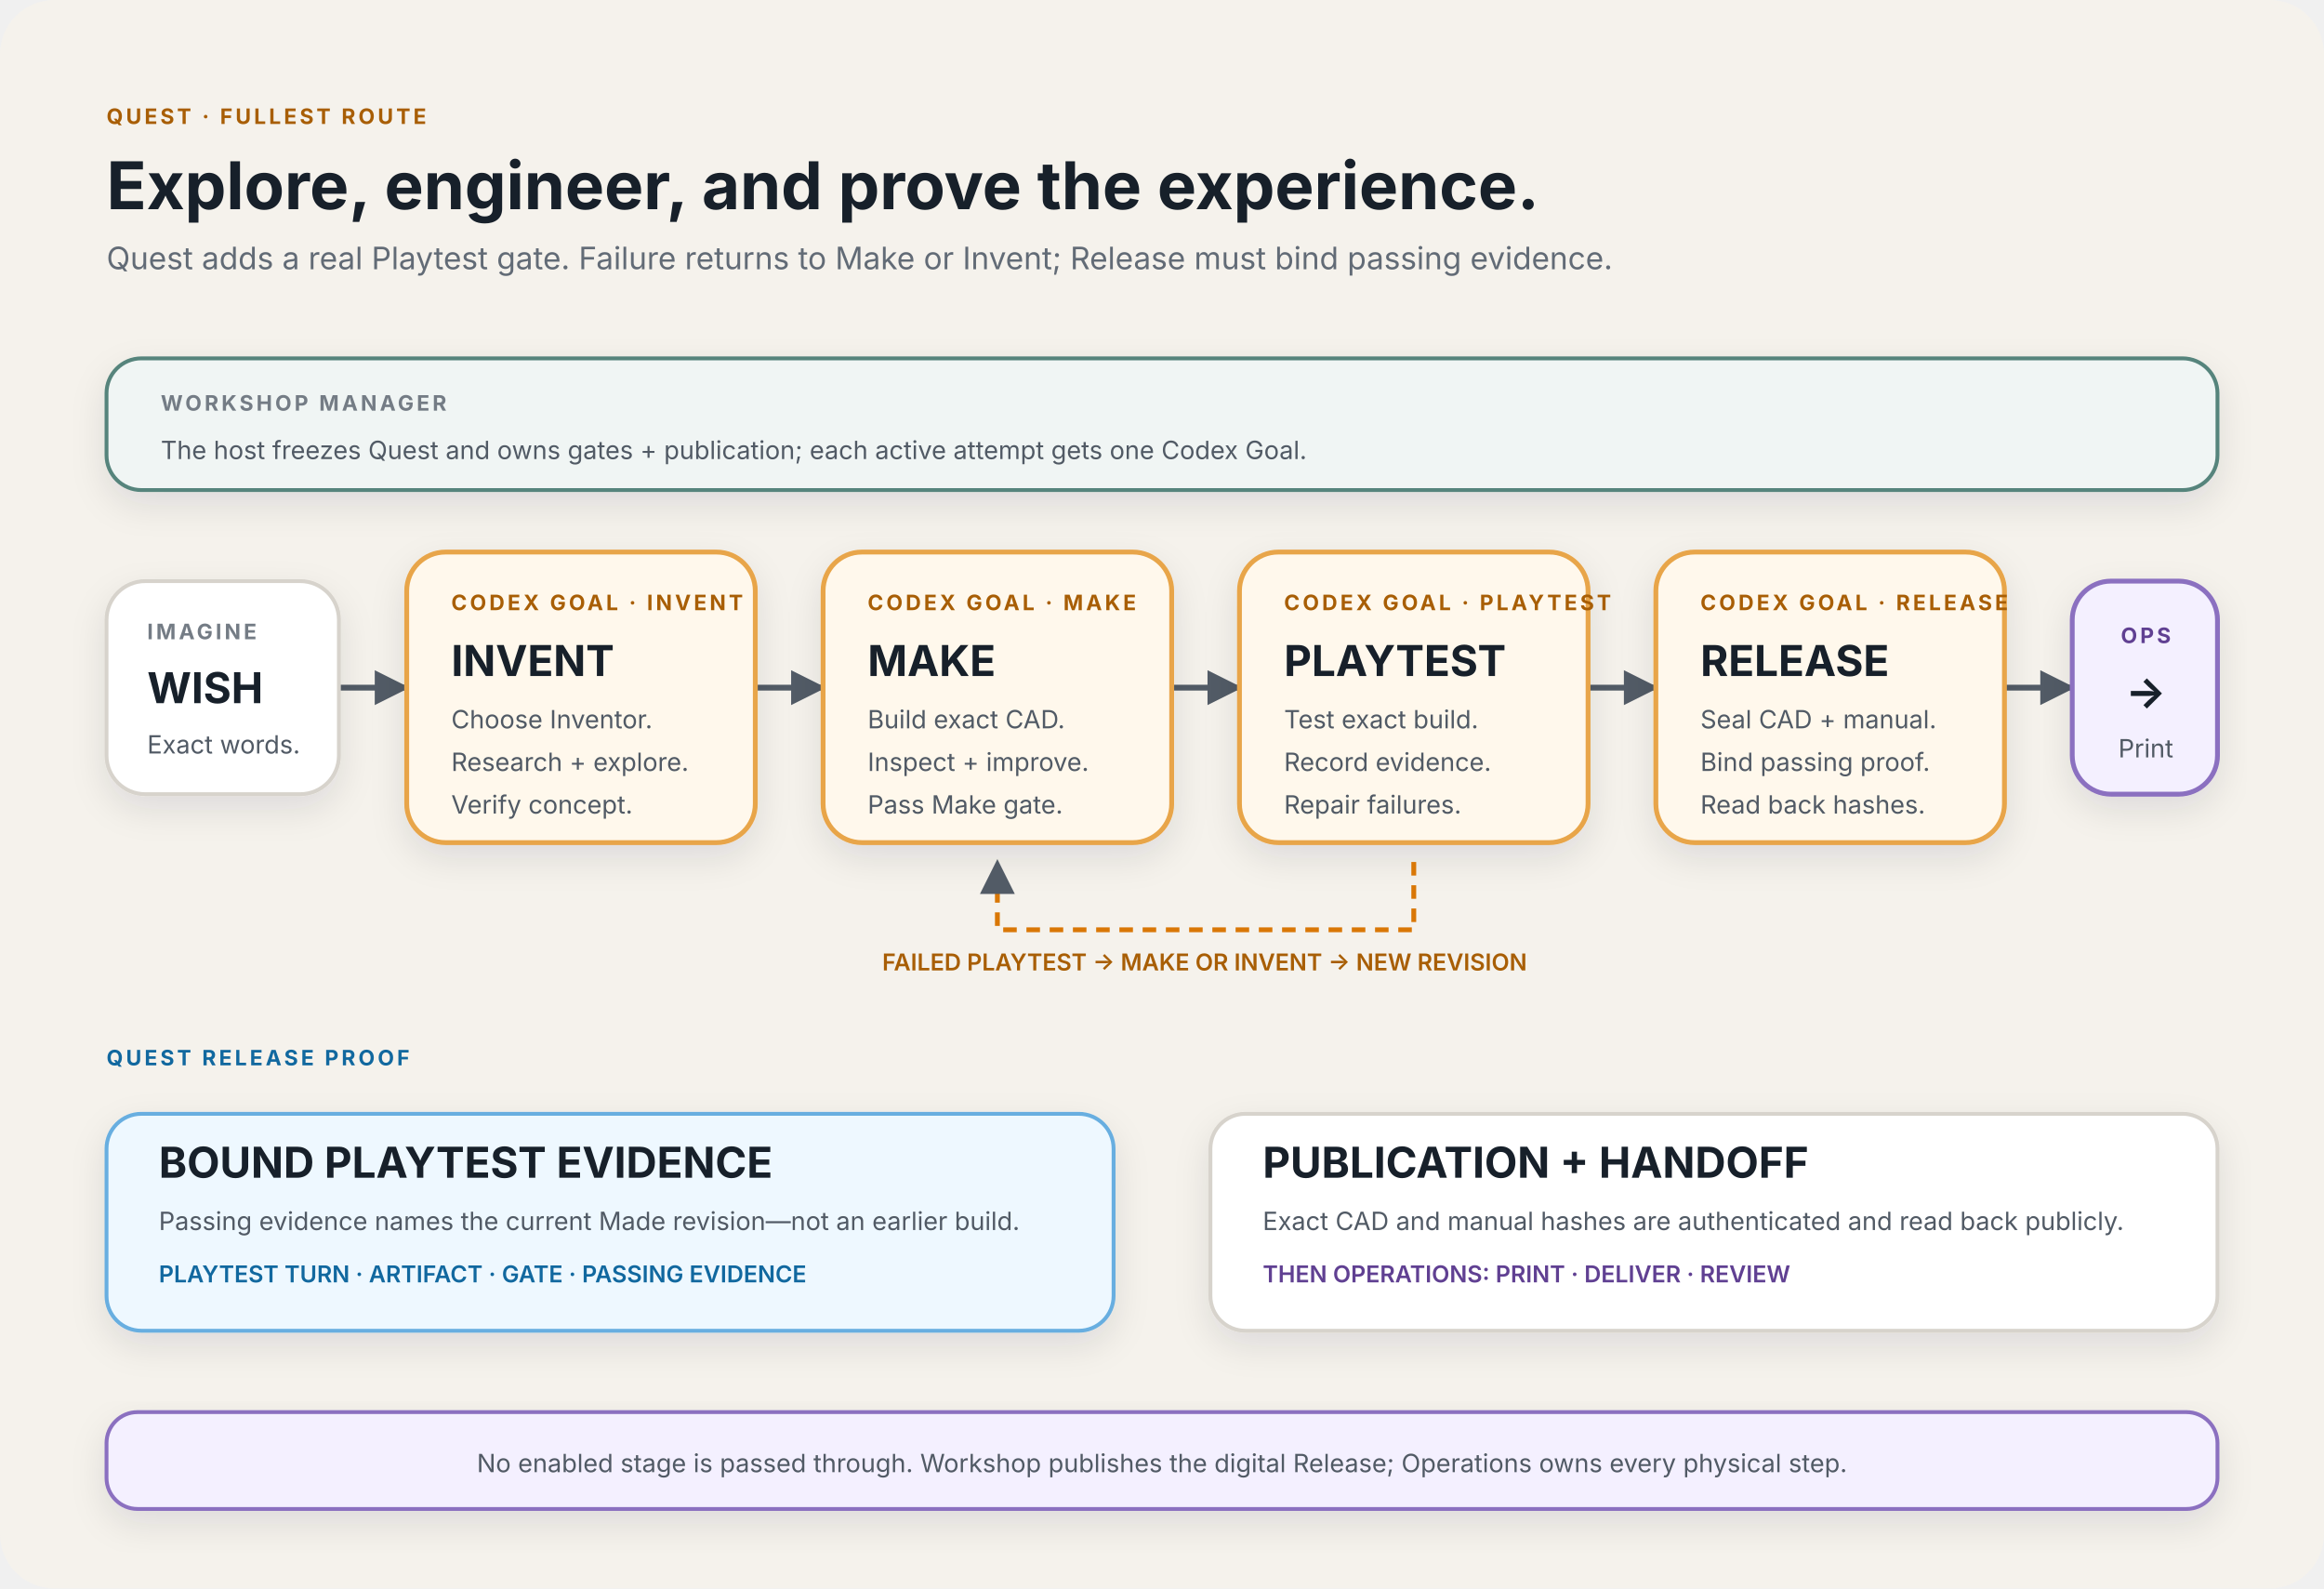
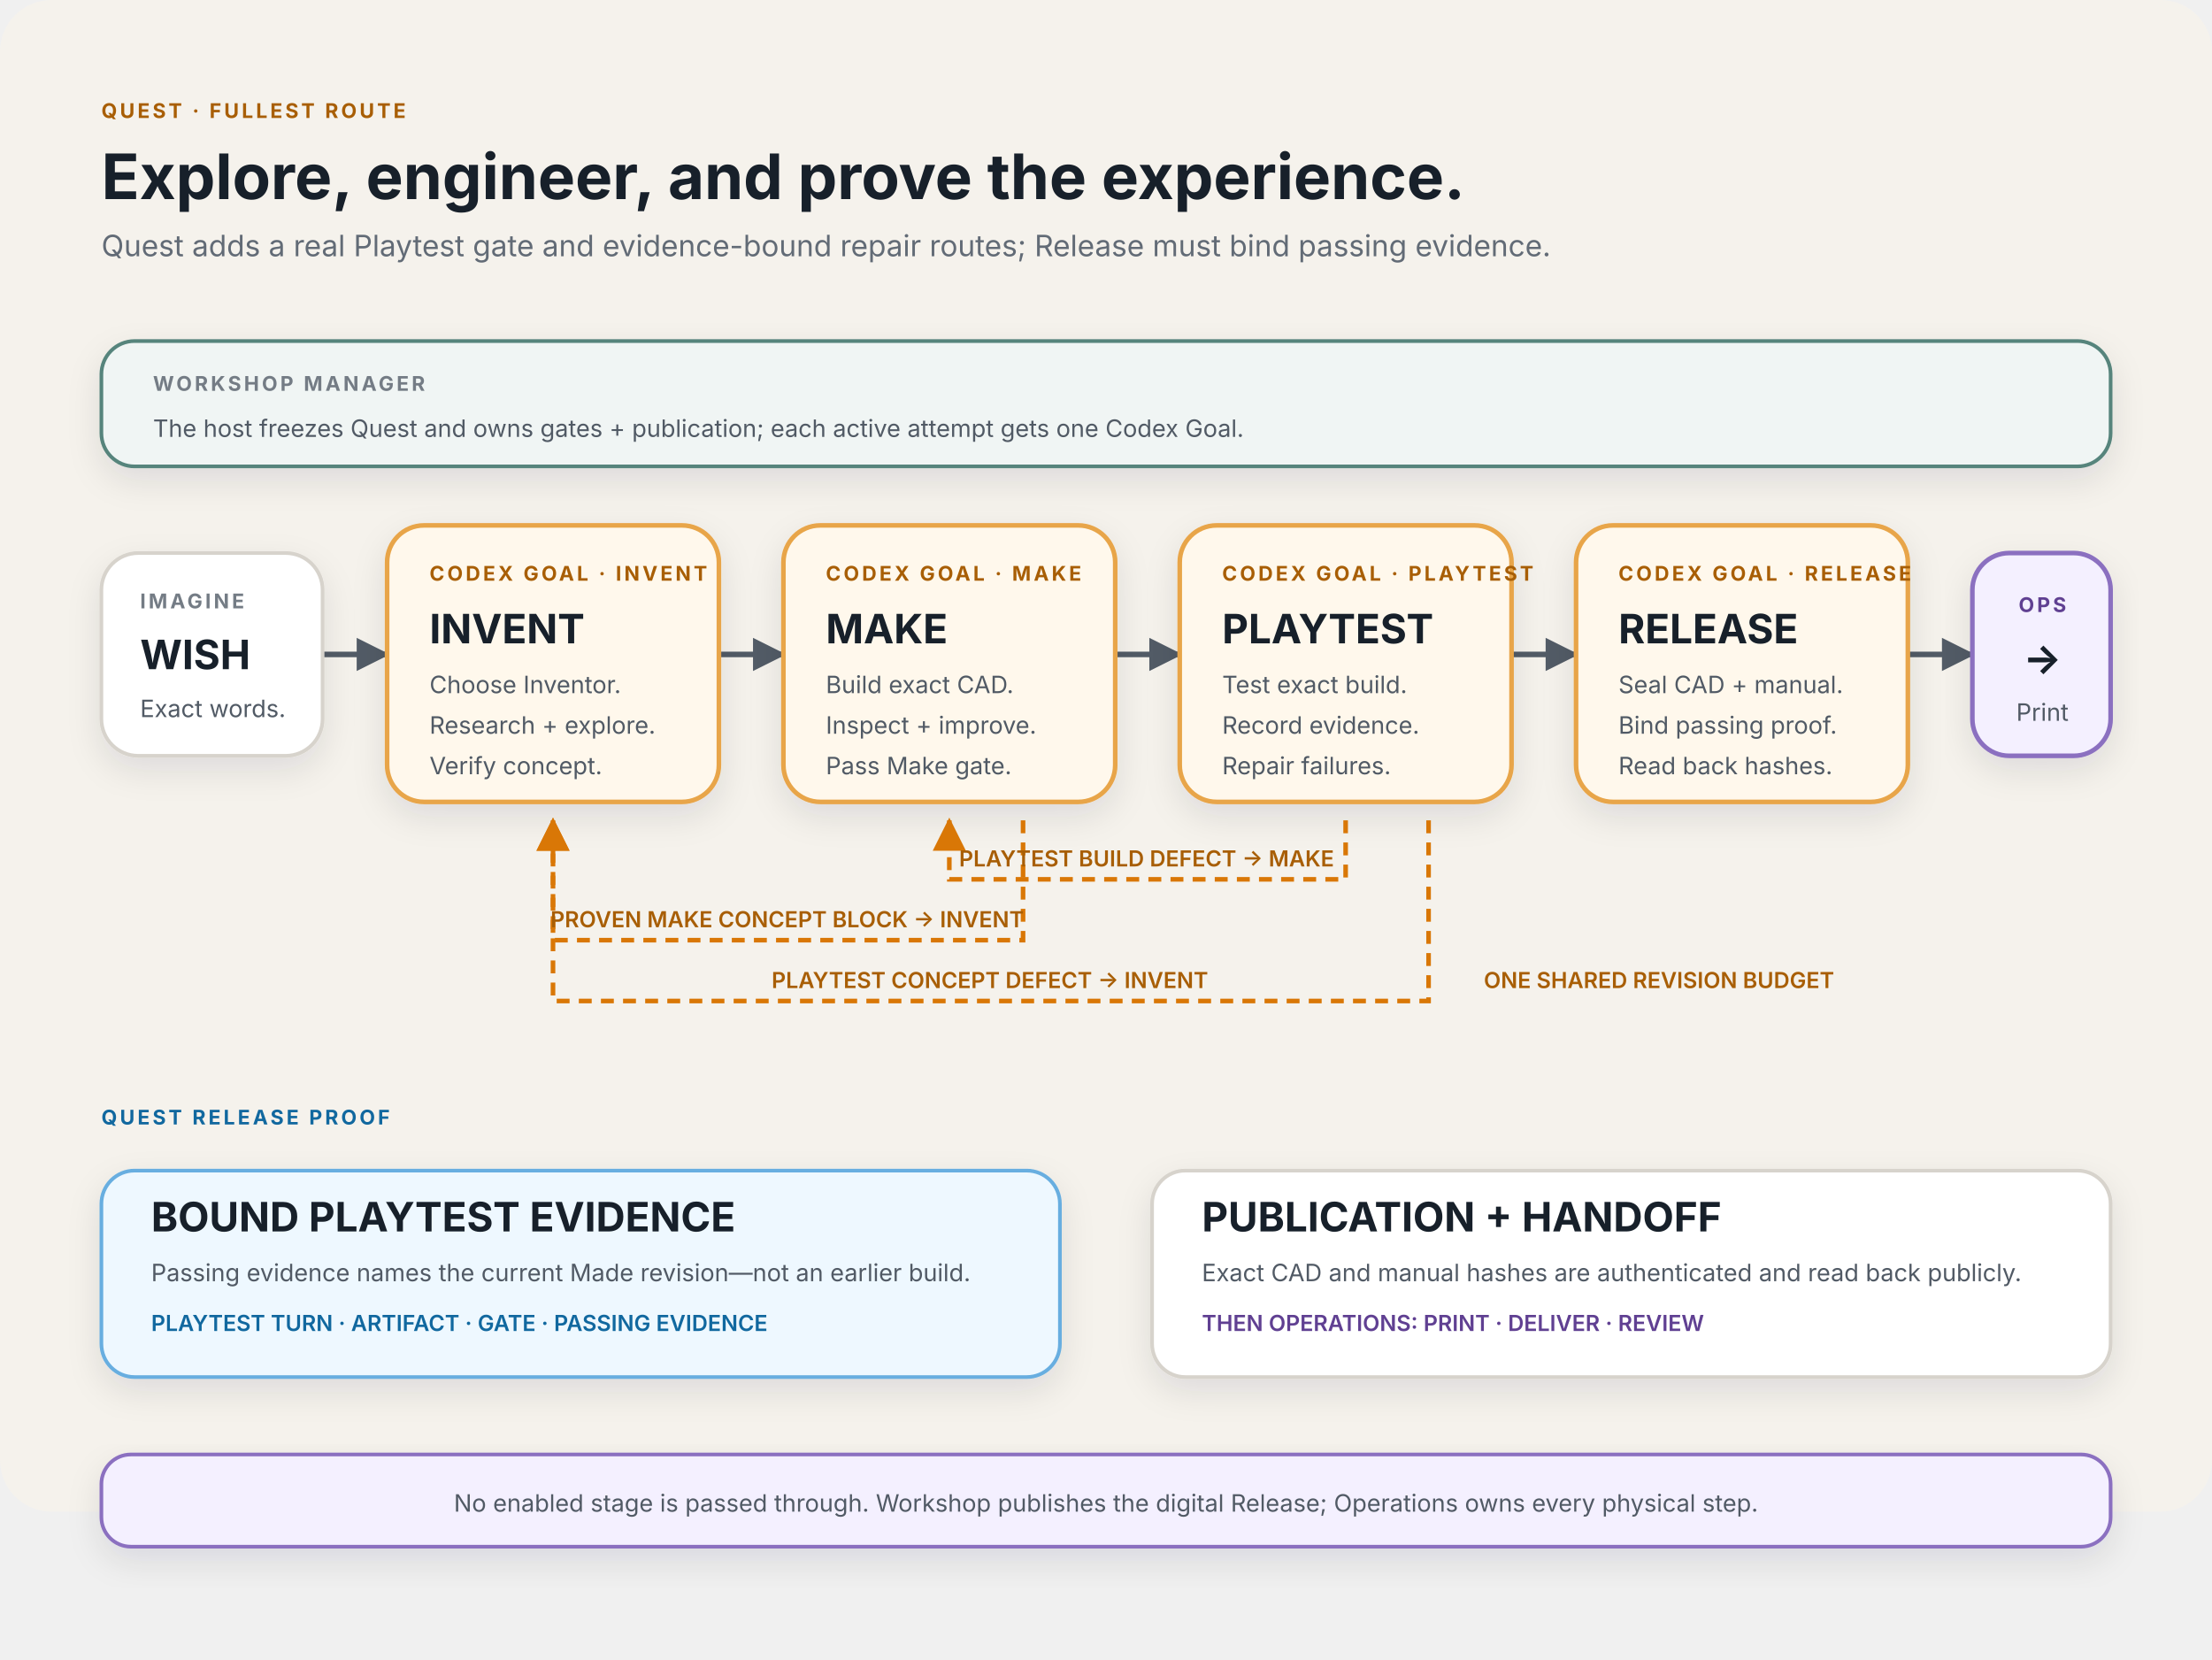
- <svg xmlns="http://www.w3.org/2000/svg" viewBox="0 0 1200 820" role="img" aria-labelledby="title description">
+ <svg xmlns="http://www.w3.org/2000/svg" viewBox="0 0 1200 900" role="img" aria-labelledby="title description">
  <defs>
    <filter id="shadow" x="-20%" y="-25%" width="140%" height="170%">
      <feDropShadow dx="0" dy="7" stdDeviation="9" flood-color="#17202a" flood-opacity="0.10" />
    </filter>
    <marker id="arrow" viewBox="0 0 12 12" markerWidth="18" markerHeight="18" refX="11" refY="6" orient="auto" markerUnits="userSpaceOnUse" overflow="visible">
      <polygon points="0,0 12,6 0,12" fill="#525b66" />
+     </marker>
+     <marker id="arrow-repair" viewBox="0 0 12 12" markerWidth="18" markerHeight="18" refX="11" refY="6" orient="auto" markerUnits="userSpaceOnUse" overflow="visible">
+       <polygon points="0,0 12,6 0,12" fill="#d97706" />
    </marker>
    <style>
      .title { font: 700 34px -apple-system, BlinkMacSystemFont, "Segoe UI", sans-serif; fill: #17202a; }
      .subtitle { font: 400 16px -apple-system, BlinkMacSystemFont, "Segoe UI", sans-serif; fill: #626b76; }
      .eyebrow { font: 700 11px -apple-system, BlinkMacSystemFont, "Segoe UI", sans-serif; letter-spacing: 1.5px; fill: #747c85; }
      .heading { font: 700 22px -apple-system, BlinkMacSystemFont, "Segoe UI", sans-serif; fill: #17202a; }
      .body { font: 400 13px -apple-system, BlinkMacSystemFont, "Segoe UI", sans-serif; fill: #515a65; }
      .small { font: 600 12px -apple-system, BlinkMacSystemFont, "Segoe UI", sans-serif; fill: #626b76; }
      .route { fill: none; stroke: #525b66; stroke-width: 3; marker-end: url(#arrow); }
-       .repair { fill: none; stroke: #d97706; stroke-width: 2.5; stroke-dasharray: 7 5; marker-end: url(#arrow); }
+       .repair { fill: none; stroke: #d97706; stroke-width: 2.5; stroke-dasharray: 7 5; marker-end: url(#arrow-repair); }
      .node { fill: #ffffff; stroke: #d7d3cc; stroke-width: 2; }
      .manager { fill: #f0f5f4; stroke: #56847c; stroke-width: 2; }
      .active { fill: #fff8ec; stroke: #e8a548; stroke-width: 2.5; }
      .proof { fill: #eef8ff; stroke: #67aee0; stroke-width: 2; }
      .ops { fill: #f4f0ff; stroke: #8b6fc0; stroke-width: 2.5; }
      .orange { fill: #a85e05; }
      .blue { fill: #11689f; }
      .purple { fill: #604092; }
    </style>
  </defs>
  <rect width="1200" height="820" rx="28" fill="#f5f2ec" />
  <text x="55" y="64" class="eyebrow orange">QUEST · FULLEST ROUTE</text>
  <text x="55" y="108" class="title">Explore, engineer, and prove the experience.</text>
-   <text x="55" y="139" class="subtitle">Quest adds a real Playtest gate. Failure returns to Make or Invent; Release must bind passing evidence.</text>
+   <text x="55" y="139" class="subtitle">Quest adds a real Playtest gate and evidence-bound repair routes; Release must bind passing evidence.</text>
  <g filter="url(#shadow)">
    <rect x="55" y="185" width="1090" height="68" rx="18" class="manager" />
  </g>
  <text x="83" y="212" class="eyebrow" fill="#376b61">WORKSHOP MANAGER</text>
  <text x="83" y="237" class="body">The host freezes Quest and owns gates + publication; each active attempt gets one Codex Goal.</text>
  <path class="route" d="M 175 355 H 210" />
  <path class="route" d="M 390 355 H 425" />
  <path class="route" d="M 605 355 H 640" />
  <path class="route" d="M 820 355 H 855" />
  <path class="route" d="M 1035 355 H 1070" />
  <g filter="url(#shadow)">
    <rect x="55" y="300" width="120" height="110" rx="20" class="node" />
  </g>
  <text x="76" y="330" class="eyebrow">IMAGINE</text>
  <text x="76" y="363" class="heading">WISH</text>
  <text x="76" y="389" class="body">Exact words.</text>
  <g filter="url(#shadow)">
    <rect x="210" y="285" width="180" height="150" rx="20" class="active" />
  </g>
  <text x="233" y="315" class="eyebrow orange">CODEX GOAL · INVENT</text>
  <text x="233" y="349" class="heading">INVENT</text>
  <text x="233" y="376" class="body">Choose Inventor.</text>
  <text x="233" y="398" class="body">Research + explore.</text>
  <text x="233" y="420" class="body">Verify concept.</text>
  <g filter="url(#shadow)">
    <rect x="425" y="285" width="180" height="150" rx="20" class="active" />
  </g>
  <text x="448" y="315" class="eyebrow orange">CODEX GOAL · MAKE</text>
  <text x="448" y="349" class="heading">MAKE</text>
  <text x="448" y="376" class="body">Build exact CAD.</text>
  <text x="448" y="398" class="body">Inspect + improve.</text>
  <text x="448" y="420" class="body">Pass Make gate.</text>
  <g filter="url(#shadow)">
    <rect x="640" y="285" width="180" height="150" rx="20" class="active" />
  </g>
  <text x="663" y="315" class="eyebrow orange">CODEX GOAL · PLAYTEST</text>
  <text x="663" y="349" class="heading">PLAYTEST</text>
  <text x="663" y="376" class="body">Test exact build.</text>
  <text x="663" y="398" class="body">Record evidence.</text>
  <text x="663" y="420" class="body">Repair failures.</text>
  <g filter="url(#shadow)">
    <rect x="855" y="285" width="180" height="150" rx="20" class="active" />
  </g>
  <text x="878" y="315" class="eyebrow orange">CODEX GOAL · RELEASE</text>
  <text x="878" y="349" class="heading">RELEASE</text>
  <text x="878" y="376" class="body">Seal CAD + manual.</text>
  <text x="878" y="398" class="body">Bind passing proof.</text>
  <text x="878" y="420" class="body">Read back hashes.</text>
  <g filter="url(#shadow)">
    <rect x="1070" y="300" width="75" height="110" rx="20" class="ops" />
  </g>
  <text x="1108" y="332" text-anchor="middle" class="eyebrow purple">OPS</text>
  <text x="1108" y="365" text-anchor="middle" class="heading">→</text>
  <text x="1108" y="391" text-anchor="middle" class="body">Print</text>
-   <path class="repair" d="M 730 445 V 480 H 515 V 445" />
-   <text x="622" y="501" text-anchor="middle" class="small orange">FAILED PLAYTEST → MAKE OR INVENT → NEW REVISION</text>
-   <text x="55" y="550" class="eyebrow blue">QUEST RELEASE PROOF</text>
+   <path class="repair" d="M 730 445 V 477 H 515 V 445" />
+   <path class="repair" d="M 555 445 V 510 H 300 V 445" />
+   <path class="repair" d="M 775 445 V 543 H 300 V 445" />
+   <text x="622" y="470" text-anchor="middle" class="small orange">PLAYTEST BUILD DEFECT → MAKE</text>
+   <text x="427" y="503" text-anchor="middle" class="small orange">PROVEN MAKE CONCEPT BLOCK → INVENT</text>
+   <text x="537" y="536" text-anchor="middle" class="small orange">PLAYTEST CONCEPT DEFECT → INVENT</text>
+   <text x="900" y="536" text-anchor="middle" class="small orange">ONE SHARED REVISION BUDGET</text>
+   <text x="55" y="610" class="eyebrow blue">QUEST RELEASE PROOF</text>
  <g filter="url(#shadow)">
-     <rect x="55" y="575" width="520" height="112" rx="18" class="proof" />
+     <rect x="55" y="635" width="520" height="112" rx="18" class="proof" />
  </g>
-   <text x="82" y="608" class="heading">BOUND PLAYTEST EVIDENCE</text>
-   <text x="82" y="635" class="body">Passing evidence names the current Made revision—not an earlier build.</text>
-   <text x="82" y="662" class="small blue">PLAYTEST TURN · ARTIFACT · GATE · PASSING EVIDENCE</text>
+   <text x="82" y="668" class="heading">BOUND PLAYTEST EVIDENCE</text>
+   <text x="82" y="695" class="body">Passing evidence names the current Made revision—not an earlier build.</text>
+   <text x="82" y="722" class="small blue">PLAYTEST TURN · ARTIFACT · GATE · PASSING EVIDENCE</text>
  <g filter="url(#shadow)">
-     <rect x="625" y="575" width="520" height="112" rx="18" fill="#ffffff" stroke="#d7d3cc" stroke-width="2" />
+     <rect x="625" y="635" width="520" height="112" rx="18" fill="#ffffff" stroke="#d7d3cc" stroke-width="2" />
  </g>
-   <text x="652" y="608" class="heading">PUBLICATION + HANDOFF</text>
-   <text x="652" y="635" class="body">Exact CAD and manual hashes are authenticated and read back publicly.</text>
-   <text x="652" y="662" class="small purple">THEN OPERATIONS: PRINT · DELIVER · REVIEW</text>
+   <text x="652" y="668" class="heading">PUBLICATION + HANDOFF</text>
+   <text x="652" y="695" class="body">Exact CAD and manual hashes are authenticated and read back publicly.</text>
+   <text x="652" y="722" class="small purple">THEN OPERATIONS: PRINT · DELIVER · REVIEW</text>
  <g filter="url(#shadow)">
-     <rect x="55" y="729" width="1090" height="50" rx="16" fill="#f4f0ff" stroke="#8b6fc0" stroke-width="2" />
+     <rect x="55" y="789" width="1090" height="50" rx="16" fill="#f4f0ff" stroke="#8b6fc0" stroke-width="2" />
  </g>
-   <text x="600" y="760" text-anchor="middle" class="body">No enabled stage is passed through. Workshop publishes the digital Release; Operations owns every physical step.</text>
+   <text x="600" y="820" text-anchor="middle" class="body">No enabled stage is passed through. Workshop publishes the digital Release; Operations owns every physical step.</text>
</svg>
